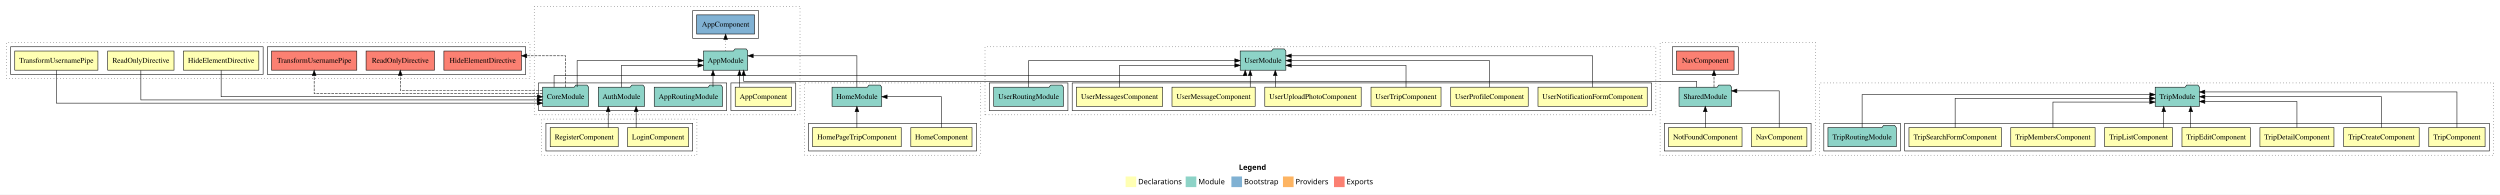
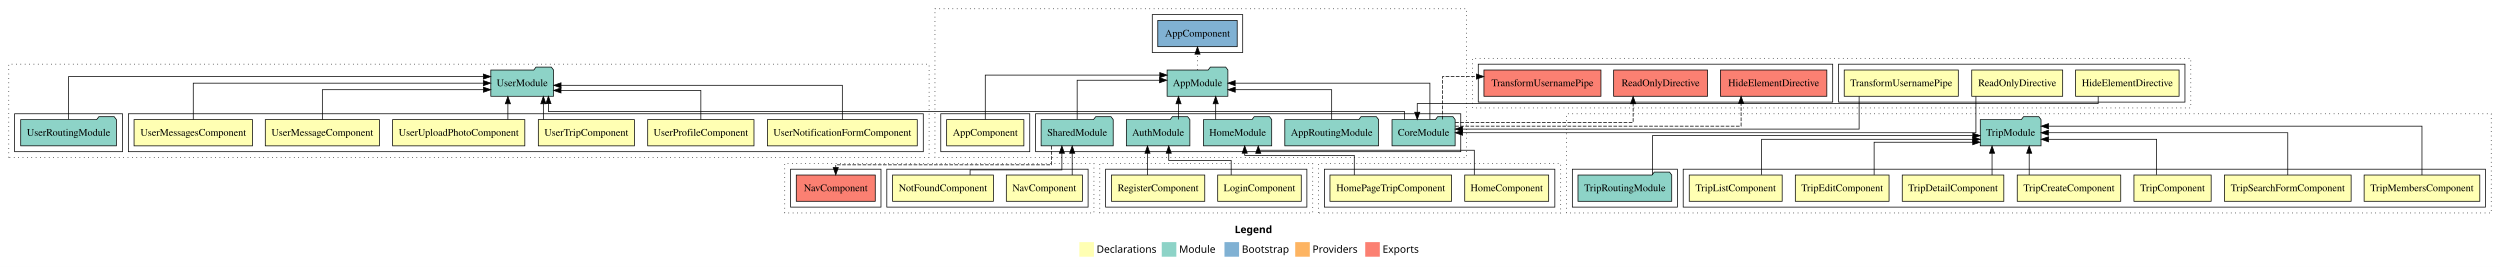
- <svg xmlns="http://www.w3.org/2000/svg" width="4703pt" height="366pt" viewBox="0.00 0.00 4703.00 366.00">
+ <svg xmlns="http://www.w3.org/2000/svg" width="3428pt" height="366pt" viewBox="0.00 0.00 3428.00 366.00">
  <g id="graph0" class="graph" transform="scale(1 1) rotate(0) translate(4 362)">
-     <polygon fill="white" stroke="transparent" points="-4,4 -4,-362 4699,-362 4699,4 -4,4" />
-     <text text-anchor="start" x="2326.51" y="-42.4" font-family="sans-serif" font-weight="bold" font-size="14.00">Legend</text>
-     <polygon fill="#ffffb3" stroke="transparent" points="2113.5,-10 2113.5,-30 2133.5,-30 2133.5,-10 2113.5,-10" />
-     <text text-anchor="start" x="2137.13" y="-15.4" font-family="sans-serif" font-size="14.00">  Declarations</text>
-     <polygon fill="#8dd3c7" stroke="transparent" points="2226.5,-10 2226.5,-30 2246.5,-30 2246.5,-10 2226.5,-10" />
-     <text text-anchor="start" x="2250.23" y="-15.4" font-family="sans-serif" font-size="14.00">  Module</text>
-     <polygon fill="#80b1d3" stroke="transparent" points="2312.5,-10 2312.5,-30 2332.5,-30 2332.5,-10 2312.5,-10" />
-     <text text-anchor="start" x="2336.28" y="-15.4" font-family="sans-serif" font-size="14.00">  Bootstrap</text>
-     <polygon fill="#fdb462" stroke="transparent" points="2409.5,-10 2409.5,-30 2429.5,-30 2429.5,-10 2409.5,-10" />
-     <text text-anchor="start" x="2433.17" y="-15.4" font-family="sans-serif" font-size="14.00">  Providers</text>
-     <polygon fill="#fb8072" stroke="transparent" points="2505.5,-10 2505.5,-30 2525.5,-30 2525.5,-10 2505.5,-10" />
-     <text text-anchor="start" x="2529.23" y="-15.4" font-family="sans-serif" font-size="14.00">  Exports</text>
+     <polygon fill="white" stroke="transparent" points="-4,4 -4,-362 3424,-362 3424,4 -4,4" />
+     <text text-anchor="start" x="1689.01" y="-42.4" font-family="sans-serif" font-weight="bold" font-size="14.00">Legend</text>
+     <polygon fill="#ffffb3" stroke="transparent" points="1476,-10 1476,-30 1496,-30 1496,-10 1476,-10" />
+     <text text-anchor="start" x="1499.63" y="-15.4" font-family="sans-serif" font-size="14.00">  Declarations</text>
+     <polygon fill="#8dd3c7" stroke="transparent" points="1589,-10 1589,-30 1609,-30 1609,-10 1589,-10" />
+     <text text-anchor="start" x="1612.73" y="-15.4" font-family="sans-serif" font-size="14.00">  Module</text>
+     <polygon fill="#80b1d3" stroke="transparent" points="1675,-10 1675,-30 1695,-30 1695,-10 1675,-10" />
+     <text text-anchor="start" x="1698.78" y="-15.4" font-family="sans-serif" font-size="14.00">  Bootstrap</text>
+     <polygon fill="#fdb462" stroke="transparent" points="1772,-10 1772,-30 1792,-30 1792,-10 1772,-10" />
+     <text text-anchor="start" x="1795.67" y="-15.4" font-family="sans-serif" font-size="14.00">  Providers</text>
+     <polygon fill="#fb8072" stroke="transparent" points="1868,-10 1868,-30 1888,-30 1888,-10 1868,-10" />
+     <text text-anchor="start" x="1891.73" y="-15.4" font-family="sans-serif" font-size="14.00">  Exports</text>
+     <g id="clust1" class="cluster">
+       <polygon fill="none" stroke="black" stroke-dasharray="1,5" points="1278,-146 1278,-350 2007,-350 2007,-146 1278,-146" />
+     </g>
+     <g id="clust2" class="cluster">
+       <polygon fill="none" stroke="black" points="1286,-154 1286,-206 1408,-206 1408,-154 1286,-154" />
+     </g>
+     <g id="clust4" class="cluster">
+       <polygon fill="none" stroke="black" points="1416,-154 1416,-206 1999,-206 1999,-154 1416,-154" />
+     </g>
+     <g id="clust6" class="cluster">
+       <polygon fill="none" stroke="black" points="1576,-290 1576,-342 1700,-342 1700,-290 1576,-290" />
+     </g>
+     <g id="clust14" class="cluster">
+       <polygon fill="none" stroke="black" stroke-dasharray="1,5" points="1504,-70 1504,-138 1796,-138 1796,-70 1504,-70" />
+     </g>
+     <g id="clust15" class="cluster">
+       <polygon fill="none" stroke="black" points="1512,-78 1512,-130 1788,-130 1788,-78 1512,-78" />
+     </g>
+     <g id="clust22" class="cluster">
+       <polygon fill="none" stroke="black" stroke-dasharray="1,5" points="2015,-214 2015,-282 3000,-282 3000,-214 2015,-214" />
+     </g>
+     <g id="clust23" class="cluster">
+       <polygon fill="none" stroke="black" points="2517,-222 2517,-274 2992,-274 2992,-222 2517,-222" />
+     </g>
+     <g id="clust28" class="cluster">
+       <polygon fill="none" stroke="black" points="2023,-222 2023,-274 2509,-274 2509,-222 2023,-222" />
+     </g>
+     <g id="clust31" class="cluster">
+       <polygon fill="none" stroke="black" stroke-dasharray="1,5" points="1804,-70 1804,-138 2136,-138 2136,-70 1804,-70" />
+     </g>
+     <g id="clust32" class="cluster">
+       <polygon fill="none" stroke="black" points="1812,-78 1812,-130 2128,-130 2128,-78 1812,-78" />
+     </g>
+     <g id="clust39" class="cluster">
+       <polygon fill="none" stroke="black" stroke-dasharray="1,5" points="1072,-70 1072,-138 1496,-138 1496,-70 1072,-70" />
+     </g>
+     <g id="clust40" class="cluster">
+       <polygon fill="none" stroke="black" points="1212,-78 1212,-130 1488,-130 1488,-78 1212,-78" />
+     </g>
+     <g id="clust44" class="cluster">
+       <polygon fill="none" stroke="black" points="1080,-78 1080,-130 1204,-130 1204,-78 1080,-78" />
+     </g>
    <g id="clust47" class="cluster">
-       <polygon fill="none" stroke="black" stroke-dasharray="1,5" points="3419,-70 3419,-206 4687,-206 4687,-70 3419,-70" />
+       <polygon fill="none" stroke="black" stroke-dasharray="1,5" points="2144,-70 2144,-206 3412,-206 3412,-70 2144,-70" />
    </g>
    <g id="clust48" class="cluster">
-       <polygon fill="none" stroke="black" points="3579,-78 3579,-130 4679,-130 4679,-78 3579,-78" />
+       <polygon fill="none" stroke="black" points="2304,-78 2304,-130 3404,-130 3404,-78 2304,-78" />
    </g>
    <g id="clust56" class="cluster">
-       <polygon fill="none" stroke="black" points="3427,-78 3427,-130 3571,-130 3571,-78 3427,-78" />
-     </g>
-     <g id="clust39" class="cluster">
-       <polygon fill="none" stroke="black" stroke-dasharray="1,5" points="3119,-70 3119,-282 3411,-282 3411,-70 3119,-70" />
-     </g>
-     <g id="clust44" class="cluster">
-       <polygon fill="none" stroke="black" points="3142,-222 3142,-274 3266,-274 3266,-222 3142,-222" />
-     </g>
-     <g id="clust40" class="cluster">
-       <polygon fill="none" stroke="black" points="3127,-78 3127,-130 3403,-130 3403,-78 3127,-78" />
-     </g>
-     <g id="clust31" class="cluster">
-       <polygon fill="none" stroke="black" stroke-dasharray="1,5" points="1509,-70 1509,-206 1841,-206 1841,-70 1509,-70" />
-     </g>
-     <g id="clust32" class="cluster">
-       <polygon fill="none" stroke="black" points="1517,-78 1517,-130 1833,-130 1833,-78 1517,-78" />
-     </g>
-     <g id="clust1" class="cluster">
-       <polygon fill="none" stroke="black" stroke-dasharray="1,5" points="1001,-146 1001,-350 1501,-350 1501,-146 1001,-146" />
-     </g>
-     <g id="clust2" class="cluster">
-       <polygon fill="none" stroke="black" points="1371,-154 1371,-206 1493,-206 1493,-154 1371,-154" />
-     </g>
-     <g id="clust4" class="cluster">
-       <polygon fill="none" stroke="black" points="1009,-154 1009,-206 1363,-206 1363,-154 1009,-154" />
-     </g>
-     <g id="clust6" class="cluster">
-       <polygon fill="none" stroke="black" points="1299,-290 1299,-342 1423,-342 1423,-290 1299,-290" />
+       <polygon fill="none" stroke="black" points="2152,-78 2152,-130 2296,-130 2296,-78 2152,-78" />
    </g>
    <g id="clust66" class="cluster">
-       <polygon fill="none" stroke="black" stroke-dasharray="1,5" points="1849,-146 1849,-274 3111,-274 3111,-146 1849,-146" />
+       <polygon fill="none" stroke="black" stroke-dasharray="1,5" points="8,-146 8,-274 1270,-274 1270,-146 8,-146" />
    </g>
    <g id="clust67" class="cluster">
-       <polygon fill="none" stroke="black" points="2013,-154 2013,-206 3103,-206 3103,-154 2013,-154" />
+       <polygon fill="none" stroke="black" points="172,-154 172,-206 1262,-206 1262,-154 172,-154" />
    </g>
    <g id="clust74" class="cluster">
-       <polygon fill="none" stroke="black" points="1857,-154 1857,-206 2005,-206 2005,-154 1857,-154" />
-     </g>
-     <g id="clust14" class="cluster">
-       <polygon fill="none" stroke="black" stroke-dasharray="1,5" points="1015,-70 1015,-138 1307,-138 1307,-70 1015,-70" />
-     </g>
-     <g id="clust15" class="cluster">
-       <polygon fill="none" stroke="black" points="1023,-78 1023,-130 1299,-130 1299,-78 1023,-78" />
-     </g>
-     <g id="clust22" class="cluster">
-       <polygon fill="none" stroke="black" stroke-dasharray="1,5" points="8,-214 8,-282 993,-282 993,-214 8,-214" />
-     </g>
-     <g id="clust28" class="cluster">
-       <polygon fill="none" stroke="black" points="499,-222 499,-274 985,-274 985,-222 499,-222" />
-     </g>
-     <g id="clust23" class="cluster">
-       <polygon fill="none" stroke="black" points="16,-222 16,-274 491,-274 491,-222 16,-222" />
+       <polygon fill="none" stroke="black" points="16,-154 16,-206 164,-206 164,-154 16,-154" />
    </g>
    <g id="node1" class="node">
-       <polygon fill="#ffffb3" stroke="black" points="1484.94,-198 1379.06,-198 1379.06,-162 1484.94,-162 1484.94,-198" />
-       <text text-anchor="middle" x="1432" y="-175.8" font-family="Times,serif" font-size="14.00">AppComponent</text>
+       <polygon fill="#ffffb3" stroke="black" points="1399.94,-198 1294.06,-198 1294.06,-162 1399.94,-162 1399.94,-198" />
+       <text text-anchor="middle" x="1347" y="-175.8" font-family="Times,serif" font-size="14.00">AppComponent</text>
    </g>
    <g id="node2" class="node">
-       <polygon fill="#8dd3c7" stroke="black" points="1402.66,-266 1399.66,-270 1378.66,-270 1375.66,-266 1319.34,-266 1319.34,-230 1402.66,-230 1402.66,-266" />
-       <text text-anchor="middle" x="1361" y="-243.8" font-family="Times,serif" font-size="14.00">AppModule</text>
+       <polygon fill="#8dd3c7" stroke="black" points="1679.66,-266 1676.66,-270 1655.66,-270 1652.66,-266 1596.34,-266 1596.34,-230 1679.66,-230 1679.66,-266" />
+       <text text-anchor="middle" x="1638" y="-243.8" font-family="Times,serif" font-size="14.00">AppModule</text>
    </g>
    <g id="edge1" class="edge">
-       <path fill="none" stroke="black" d="M1387.13,-198.22C1387.13,-198.22 1387.13,-219.73 1387.13,-219.73" />
-       <polygon fill="black" stroke="black" points="1383.63,-219.73 1387.13,-229.73 1390.63,-219.73 1383.63,-219.73" />
+       <path fill="none" stroke="black" d="M1347,-198.32C1347,-221.66 1347,-259 1347,-259 1347,-259 1586.31,-259 1586.31,-259" />
+       <polygon fill="black" stroke="black" points="1586.31,-262.5 1596.31,-259 1586.31,-255.5 1586.31,-262.5" />
    </g>
    <g id="node8" class="node">
-       <polygon fill="#80b1d3" stroke="black" points="1415.44,-334 1306.56,-334 1306.56,-298 1415.44,-298 1415.44,-334" />
-       <text text-anchor="middle" x="1361" y="-311.8" font-family="Times,serif" font-size="14.00">AppComponent </text>
+       <polygon fill="#80b1d3" stroke="black" points="1692.44,-334 1583.56,-334 1583.56,-298 1692.44,-298 1692.44,-334" />
+       <text text-anchor="middle" x="1638" y="-311.8" font-family="Times,serif" font-size="14.00">AppComponent </text>
    </g>
    <g id="edge7" class="edge">
-       <path fill="none" stroke="black" stroke-dasharray="1,5" d="M1361,-266.22C1361,-266.22 1361,-287.73 1361,-287.73" />
-       <polygon fill="black" stroke="black" points="1357.5,-287.73 1361,-297.73 1364.5,-287.73 1357.5,-287.73" />
+       <path fill="none" stroke="black" stroke-dasharray="1,5" d="M1638,-266.22C1638,-266.22 1638,-287.73 1638,-287.73" />
+       <polygon fill="black" stroke="black" points="1634.5,-287.73 1638,-297.73 1641.5,-287.73 1634.5,-287.73" />
    </g>
    <g id="node3" class="node">
-       <polygon fill="#8dd3c7" stroke="black" points="1355.27,-198 1352.27,-202 1331.27,-202 1328.27,-198 1226.73,-198 1226.73,-162 1355.27,-162 1355.27,-198" />
-       <text text-anchor="middle" x="1291" y="-175.8" font-family="Times,serif" font-size="14.00">AppRoutingModule</text>
+       <polygon fill="#8dd3c7" stroke="black" points="1886.27,-198 1883.27,-202 1862.27,-202 1859.27,-198 1757.73,-198 1757.73,-162 1886.27,-162 1886.27,-198" />
+       <text text-anchor="middle" x="1822" y="-175.8" font-family="Times,serif" font-size="14.00">AppRoutingModule</text>
    </g>
    <g id="edge2" class="edge">
-       <path fill="none" stroke="black" d="M1337.28,-198.22C1337.28,-198.22 1337.28,-219.73 1337.28,-219.73" />
-       <polygon fill="black" stroke="black" points="1333.78,-219.73 1337.28,-229.73 1340.78,-219.73 1333.78,-219.73" />
+       <path fill="none" stroke="black" d="M1822,-198.02C1822,-215.37 1822,-239 1822,-239 1822,-239 1689.75,-239 1689.75,-239" />
+       <polygon fill="black" stroke="black" points="1689.75,-235.5 1679.75,-239 1689.75,-242.5 1689.75,-235.5" />
    </g>
    <g id="node4" class="node">
-       <polygon fill="#8dd3c7" stroke="black" points="1208.55,-198 1205.55,-202 1184.55,-202 1181.55,-198 1121.45,-198 1121.45,-162 1208.55,-162 1208.55,-198" />
-       <text text-anchor="middle" x="1165" y="-175.8" font-family="Times,serif" font-size="14.00">AuthModule</text>
+       <polygon fill="#8dd3c7" stroke="black" points="1627.55,-198 1624.55,-202 1603.55,-202 1600.55,-198 1540.45,-198 1540.45,-162 1627.55,-162 1627.55,-198" />
+       <text text-anchor="middle" x="1584" y="-175.8" font-family="Times,serif" font-size="14.00">AuthModule</text>
    </g>
    <g id="edge3" class="edge">
-       <path fill="none" stroke="black" d="M1165,-198.02C1165,-215.37 1165,-239 1165,-239 1165,-239 1308.95,-239 1308.95,-239" />
-       <polygon fill="black" stroke="black" points="1308.95,-242.5 1318.95,-239 1308.95,-235.5 1308.95,-242.5" />
+       <path fill="none" stroke="black" d="M1611.97,-198.22C1611.97,-198.22 1611.97,-219.73 1611.97,-219.73" />
+       <polygon fill="black" stroke="black" points="1608.47,-219.73 1611.97,-229.73 1615.47,-219.73 1608.47,-219.73" />
    </g>
    <g id="node5" class="node">
-       <polygon fill="#8dd3c7" stroke="black" points="1103.26,-198 1100.26,-202 1079.26,-202 1076.26,-198 1016.74,-198 1016.74,-162 1103.26,-162 1103.26,-198" />
-       <text text-anchor="middle" x="1060" y="-175.8" font-family="Times,serif" font-size="14.00">CoreModule</text>
+       <polygon fill="#8dd3c7" stroke="black" points="1991.26,-198 1988.26,-202 1967.26,-202 1964.26,-198 1904.74,-198 1904.74,-162 1991.26,-162 1991.26,-198" />
+       <text text-anchor="middle" x="1948" y="-175.8" font-family="Times,serif" font-size="14.00">CoreModule</text>
    </g>
    <g id="edge4" class="edge">
-       <path fill="none" stroke="black" d="M1081.69,-198.22C1081.69,-218.37 1081.69,-248 1081.69,-248 1081.69,-248 1309.18,-248 1309.18,-248" />
-       <polygon fill="black" stroke="black" points="1309.18,-251.5 1319.18,-248 1309.18,-244.5 1309.18,-251.5" />
+       <path fill="none" stroke="black" d="M1956.68,-198.22C1956.68,-218.37 1956.68,-248 1956.68,-248 1956.68,-248 1689.66,-248 1689.66,-248" />
+       <polygon fill="black" stroke="black" points="1689.66,-244.5 1679.66,-248 1689.66,-251.5 1689.66,-244.5" />
    </g>
    <g id="node14" class="node">
-       <polygon fill="#fb8072" stroke="black" points="976.95,-266 831.05,-266 831.05,-230 976.95,-230 976.95,-266" />
-       <text text-anchor="middle" x="904" y="-243.8" font-family="Times,serif" font-size="14.00">HideElementDirective </text>
+       <polygon fill="#fb8072" stroke="black" points="2500.95,-266 2355.05,-266 2355.05,-230 2500.95,-230 2500.95,-266" />
+       <text text-anchor="middle" x="2428" y="-243.8" font-family="Times,serif" font-size="14.00">HideElementDirective </text>
    </g>
    <g id="edge13" class="edge">
-       <path fill="none" stroke="black" stroke-dasharray="5,2" d="M1060,-198.25C1060,-221.02 1060,-257 1060,-257 1060,-257 986.98,-257 986.98,-257" />
-       <polygon fill="black" stroke="black" points="986.98,-253.5 976.98,-257 986.98,-260.5 986.98,-253.5" />
+       <path fill="none" stroke="black" stroke-dasharray="5,2" d="M1991.34,-189C2101.46,-189 2383.39,-189 2383.39,-189 2383.39,-189 2383.39,-219.98 2383.39,-219.98" />
+       <polygon fill="black" stroke="black" points="2379.89,-219.98 2383.39,-229.98 2386.89,-219.98 2379.89,-219.98" />
    </g>
    <g id="node15" class="node">
-       <polygon fill="#fb8072" stroke="black" points="813.35,-266 684.65,-266 684.65,-230 813.35,-230 813.35,-266" />
-       <text text-anchor="middle" x="749" y="-243.8" font-family="Times,serif" font-size="14.00">ReadOnlyDirective </text>
+       <polygon fill="#fb8072" stroke="black" points="2337.35,-266 2208.65,-266 2208.65,-230 2337.35,-230 2337.35,-266" />
+       <text text-anchor="middle" x="2273" y="-243.8" font-family="Times,serif" font-size="14.00">ReadOnlyDirective </text>
    </g>
    <g id="edge14" class="edge">
-       <path fill="none" stroke="black" stroke-dasharray="5,2" d="M1016.43,-192C930.84,-192 749,-192 749,-192 749,-192 749,-219.97 749,-219.97" />
-       <polygon fill="black" stroke="black" points="745.5,-219.97 749,-229.97 752.5,-219.97 745.5,-219.97" />
+       <path fill="none" stroke="black" stroke-dasharray="5,2" d="M1991.33,-194C2071.6,-194 2235.35,-194 2235.35,-194 2235.35,-194 2235.35,-219.72 2235.35,-219.72" />
+       <polygon fill="black" stroke="black" points="2231.85,-219.72 2235.35,-229.72 2238.85,-219.72 2231.85,-219.72" />
    </g>
    <g id="node16" class="node">
-       <polygon fill="#fb8072" stroke="black" points="667.22,-266 506.78,-266 506.78,-230 667.22,-230 667.22,-266" />
-       <text text-anchor="middle" x="587" y="-243.8" font-family="Times,serif" font-size="14.00">TransformUsernamePipe </text>
+       <polygon fill="#fb8072" stroke="black" points="2191.22,-266 2030.78,-266 2030.78,-230 2191.22,-230 2191.22,-266" />
+       <text text-anchor="middle" x="2111" y="-243.8" font-family="Times,serif" font-size="14.00">TransformUsernamePipe </text>
    </g>
    <g id="edge15" class="edge">
-       <path fill="none" stroke="black" stroke-dasharray="5,2" d="M1016.35,-186C899.25,-186 587,-186 587,-186 587,-186 587,-219.73 587,-219.73" />
-       <polygon fill="black" stroke="black" points="583.5,-219.73 587,-229.73 590.5,-219.73 583.5,-219.73" />
+       <path fill="none" stroke="black" stroke-dasharray="5,2" d="M1974.03,-198.25C1974.03,-221.02 1974.03,-257 1974.03,-257 1974.03,-257 2020.53,-257 2020.53,-257" />
+       <polygon fill="black" stroke="black" points="2020.53,-260.5 2030.53,-257 2020.53,-253.5 2020.53,-260.5" />
    </g>
    <g id="node37" class="node">
-       <polygon fill="#8dd3c7" stroke="black" points="2414.98,-266 2411.98,-270 2390.98,-270 2387.98,-266 2329.02,-266 2329.02,-230 2414.98,-230 2414.98,-266" />
-       <text text-anchor="middle" x="2372" y="-243.8" font-family="Times,serif" font-size="14.00">UserModule</text>
+       <polygon fill="#8dd3c7" stroke="black" points="754.98,-266 751.98,-270 730.98,-270 727.98,-266 669.02,-266 669.02,-230 754.98,-230 754.98,-266" />
+       <text text-anchor="middle" x="712" y="-243.8" font-family="Times,serif" font-size="14.00">UserModule</text>
    </g>
    <g id="edge35" class="edge">
-       <path fill="none" stroke="black" d="M1038.31,-198.13C1038.31,-208.71 1038.31,-220 1038.31,-220 1038.31,-220 2338.46,-220 2338.46,-220 2338.46,-220 2338.46,-220.98 2338.46,-220.98" />
-       <polygon fill="black" stroke="black" points="2334.96,-219.79 2338.46,-229.79 2341.96,-219.79 2334.96,-219.79" />
+       <path fill="none" stroke="black" d="M1921.97,-198.2C1921.97,-204.03 1921.97,-209 1921.97,-209 1921.97,-209 748.01,-209 748.01,-209 748.01,-209 748.01,-219.87 748.01,-219.87" />
+       <polygon fill="black" stroke="black" points="744.52,-219.87 748.01,-229.87 751.52,-219.87 744.52,-219.87" />
    </g>
    <g id="node6" class="node">
-       <polygon fill="#8dd3c7" stroke="black" points="1654.76,-198 1651.76,-202 1630.76,-202 1627.76,-198 1561.24,-198 1561.24,-162 1654.76,-162 1654.76,-198" />
-       <text text-anchor="middle" x="1608" y="-175.8" font-family="Times,serif" font-size="14.00">HomeModule</text>
+       <polygon fill="#8dd3c7" stroke="black" points="1739.76,-198 1736.76,-202 1715.76,-202 1712.76,-198 1646.24,-198 1646.24,-162 1739.76,-162 1739.76,-198" />
+       <text text-anchor="middle" x="1693" y="-175.8" font-family="Times,serif" font-size="14.00">HomeModule</text>
    </g>
    <g id="edge5" class="edge">
-       <path fill="none" stroke="black" d="M1608,-198.25C1608,-221.02 1608,-257 1608,-257 1608,-257 1412.9,-257 1412.9,-257" />
-       <polygon fill="black" stroke="black" points="1412.9,-253.5 1402.9,-257 1412.9,-260.5 1412.9,-253.5" />
+       <path fill="none" stroke="black" d="M1662.97,-198.22C1662.97,-198.22 1662.97,-219.73 1662.97,-219.73" />
+       <polygon fill="black" stroke="black" points="1659.47,-219.73 1662.97,-229.73 1666.47,-219.73 1659.47,-219.73" />
    </g>
    <g id="node7" class="node">
-       <polygon fill="#8dd3c7" stroke="black" points="3253.42,-198 3250.42,-202 3229.42,-202 3226.42,-198 3154.58,-198 3154.58,-162 3253.42,-162 3253.42,-198" />
-       <text text-anchor="middle" x="3204" y="-175.8" font-family="Times,serif" font-size="14.00">SharedModule</text>
+       <polygon fill="#8dd3c7" stroke="black" points="1522.42,-198 1519.42,-202 1498.42,-202 1495.42,-198 1423.58,-198 1423.58,-162 1522.42,-162 1522.42,-198" />
+       <text text-anchor="middle" x="1473" y="-175.8" font-family="Times,serif" font-size="14.00">SharedModule</text>
    </g>
    <g id="edge6" class="edge">
-       <path fill="none" stroke="black" d="M3187.6,-198.2C3187.6,-204.03 3187.6,-209 3187.6,-209 3187.6,-209 1394.98,-209 1394.98,-209 1394.98,-209 1394.98,-219.87 1394.98,-219.87" />
-       <polygon fill="black" stroke="black" points="1391.48,-219.87 1394.98,-229.87 1398.48,-219.87 1391.48,-219.87" />
+       <path fill="none" stroke="black" d="M1473,-198.17C1473,-219.5 1473,-252 1473,-252 1473,-252 1585.94,-252 1585.94,-252" />
+       <polygon fill="black" stroke="black" points="1585.94,-255.5 1595.94,-252 1585.94,-248.5 1585.94,-255.5" />
    </g>
    <g id="node21" class="node">
-       <polygon fill="#fb8072" stroke="black" points="3258.15,-266 3149.85,-266 3149.85,-230 3258.15,-230 3258.15,-266" />
-       <text text-anchor="middle" x="3204" y="-243.8" font-family="Times,serif" font-size="14.00">NavComponent </text>
+       <polygon fill="#fb8072" stroke="black" points="1196.15,-122 1087.85,-122 1087.85,-86 1196.15,-86 1196.15,-122" />
+       <text text-anchor="middle" x="1142" y="-99.8" font-family="Times,serif" font-size="14.00">NavComponent </text>
    </g>
    <g id="edge20" class="edge">
-       <path fill="none" stroke="black" stroke-dasharray="5,2" d="M3220.4,-198.22C3220.4,-198.22 3220.4,-219.73 3220.4,-219.73" />
-       <polygon fill="black" stroke="black" points="3216.9,-219.73 3220.4,-229.73 3223.9,-219.73 3216.9,-219.73" />
+       <path fill="none" stroke="black" stroke-dasharray="5,2" d="M1437.92,-161.85C1437.92,-149.73 1437.92,-136 1437.92,-136 1437.92,-136 1142,-136 1142,-136 1142,-136 1142,-132.24 1142,-132.24" />
+       <polygon fill="black" stroke="black" points="1145.5,-132.24 1142,-122.24 1138.5,-132.24 1145.5,-132.24" />
    </g>
    <g id="node9" class="node">
-       <polygon fill="#ffffb3" stroke="black" points="1291.28,-122 1176.72,-122 1176.72,-86 1291.28,-86 1291.28,-122" />
-       <text text-anchor="middle" x="1234" y="-99.8" font-family="Times,serif" font-size="14.00">LoginComponent</text>
+       <polygon fill="#ffffb3" stroke="black" points="1780.28,-122 1665.72,-122 1665.72,-86 1780.28,-86 1780.28,-122" />
+       <text text-anchor="middle" x="1723" y="-99.8" font-family="Times,serif" font-size="14.00">LoginComponent</text>
    </g>
    <g id="edge8" class="edge">
-       <path fill="none" stroke="black" d="M1192.69,-122.01C1192.69,-122.01 1192.69,-151.85 1192.69,-151.85" />
-       <polygon fill="black" stroke="black" points="1189.19,-151.85 1192.69,-161.85 1196.19,-151.85 1189.19,-151.85" />
+       <path fill="none" stroke="black" d="M1684.18,-122.11C1684.18,-131.9 1684.18,-142 1684.18,-142 1684.18,-142 1598.59,-142 1598.59,-142 1598.59,-142 1598.59,-151.89 1598.59,-151.89" />
+       <polygon fill="black" stroke="black" points="1595.09,-151.89 1598.59,-161.89 1602.09,-151.89 1595.09,-151.89" />
    </g>
    <g id="node10" class="node">
-       <polygon fill="#ffffb3" stroke="black" points="1158.98,-122 1031.02,-122 1031.02,-86 1158.98,-86 1158.98,-122" />
-       <text text-anchor="middle" x="1095" y="-99.8" font-family="Times,serif" font-size="14.00">RegisterComponent</text>
+       <polygon fill="#ffffb3" stroke="black" points="1647.98,-122 1520.02,-122 1520.02,-86 1647.98,-86 1647.98,-122" />
+       <text text-anchor="middle" x="1584" y="-99.8" font-family="Times,serif" font-size="14.00">RegisterComponent</text>
    </g>
    <g id="edge9" class="edge">
-       <path fill="none" stroke="black" d="M1140.11,-122.01C1140.11,-122.01 1140.11,-151.85 1140.11,-151.85" />
-       <polygon fill="black" stroke="black" points="1136.61,-151.85 1140.11,-161.85 1143.61,-151.85 1136.61,-151.85" />
+       <path fill="none" stroke="black" d="M1569.41,-122.01C1569.41,-122.01 1569.41,-151.85 1569.41,-151.85" />
+       <polygon fill="black" stroke="black" points="1565.91,-151.85 1569.41,-161.85 1572.91,-151.85 1565.91,-151.85" />
    </g>
    <g id="node11" class="node">
-       <polygon fill="#ffffb3" stroke="black" points="482.95,-266 341.05,-266 341.05,-230 482.95,-230 482.95,-266" />
-       <text text-anchor="middle" x="412" y="-243.8" font-family="Times,serif" font-size="14.00">HideElementDirective</text>
+       <polygon fill="#ffffb3" stroke="black" points="2983.95,-266 2842.05,-266 2842.05,-230 2983.95,-230 2983.95,-266" />
+       <text text-anchor="middle" x="2913" y="-243.8" font-family="Times,serif" font-size="14.00">HideElementDirective</text>
    </g>
    <g id="edge10" class="edge">
-       <path fill="none" stroke="black" d="M412,-229.78C412,-209.63 412,-180 412,-180 412,-180 1006.73,-180 1006.73,-180" />
-       <polygon fill="black" stroke="black" points="1006.73,-183.5 1016.73,-180 1006.73,-176.5 1006.73,-183.5" />
+       <path fill="none" stroke="black" d="M2873,-229.79C2873,-224.45 2873,-220 2873,-220 2873,-220 1939.32,-220 1939.32,-220 1939.32,-220 1939.32,-208.13 1939.32,-208.13" />
+       <polygon fill="black" stroke="black" points="1942.82,-208.13 1939.32,-198.13 1935.82,-208.13 1942.82,-208.13" />
    </g>
    <g id="node12" class="node">
-       <polygon fill="#ffffb3" stroke="black" points="323.35,-266 198.65,-266 198.65,-230 323.35,-230 323.35,-266" />
-       <text text-anchor="middle" x="261" y="-243.8" font-family="Times,serif" font-size="14.00">ReadOnlyDirective</text>
+       <polygon fill="#ffffb3" stroke="black" points="2824.35,-266 2699.65,-266 2699.65,-230 2824.35,-230 2824.35,-266" />
+       <text text-anchor="middle" x="2762" y="-243.8" font-family="Times,serif" font-size="14.00">ReadOnlyDirective</text>
    </g>
    <g id="edge11" class="edge">
-       <path fill="none" stroke="black" d="M261,-229.71C261,-207.79 261,-174 261,-174 261,-174 1006.47,-174 1006.47,-174" />
-       <polygon fill="black" stroke="black" points="1006.47,-177.5 1016.47,-174 1006.47,-170.5 1006.47,-177.5" />
+       <path fill="none" stroke="black" d="M2705.38,-229.78C2705.38,-209.63 2705.38,-180 2705.38,-180 2705.38,-180 2001.44,-180 2001.44,-180" />
+       <polygon fill="black" stroke="black" points="2001.44,-176.5 1991.44,-180 2001.44,-183.5 2001.44,-176.5" />
    </g>
    <g id="node13" class="node">
-       <polygon fill="#ffffb3" stroke="black" points="180.22,-266 23.78,-266 23.78,-230 180.22,-230 180.22,-266" />
-       <text text-anchor="middle" x="102" y="-243.8" font-family="Times,serif" font-size="14.00">TransformUsernamePipe</text>
+       <polygon fill="#ffffb3" stroke="black" points="2681.22,-266 2524.78,-266 2524.78,-230 2681.22,-230 2681.22,-266" />
+       <text text-anchor="middle" x="2603" y="-243.8" font-family="Times,serif" font-size="14.00">TransformUsernamePipe</text>
    </g>
    <g id="edge12" class="edge">
-       <path fill="none" stroke="black" d="M102,-229.85C102,-206.24 102,-168 102,-168 102,-168 1006.66,-168 1006.66,-168" />
-       <polygon fill="black" stroke="black" points="1006.66,-171.5 1016.66,-168 1006.66,-164.5 1006.66,-171.5" />
+       <path fill="none" stroke="black" d="M2545.22,-229.78C2545.22,-211.17 2545.22,-185 2545.22,-185 2545.22,-185 2001.43,-185 2001.43,-185" />
+       <polygon fill="black" stroke="black" points="2001.43,-181.5 1991.43,-185 2001.43,-188.5 2001.43,-181.5" />
    </g>
    <g id="node17" class="node">
-       <polygon fill="#ffffb3" stroke="black" points="1824.55,-122 1709.45,-122 1709.45,-86 1824.55,-86 1824.55,-122" />
-       <text text-anchor="middle" x="1767" y="-99.8" font-family="Times,serif" font-size="14.00">HomeComponent</text>
+       <polygon fill="#ffffb3" stroke="black" points="2119.55,-122 2004.45,-122 2004.45,-86 2119.55,-86 2119.55,-122" />
+       <text text-anchor="middle" x="2062" y="-99.8" font-family="Times,serif" font-size="14.00">HomeComponent</text>
    </g>
    <g id="edge16" class="edge">
-       <path fill="none" stroke="black" d="M1767,-122.01C1767,-144.49 1767,-180 1767,-180 1767,-180 1664.85,-180 1664.85,-180" />
-       <polygon fill="black" stroke="black" points="1664.85,-176.5 1654.85,-180 1664.85,-183.5 1664.85,-176.5" />
+       <path fill="none" stroke="black" d="M2017.56,-122.19C2017.56,-137.18 2017.56,-156 2017.56,-156 2017.56,-156 1721.31,-156 1721.31,-156 1721.31,-156 1721.31,-156.58 1721.31,-156.58" />
+       <polygon fill="black" stroke="black" points="1717.81,-151.81 1721.31,-161.81 1724.81,-151.81 1717.81,-151.81" />
    </g>
    <g id="node18" class="node">
-       <polygon fill="#ffffb3" stroke="black" points="1691.36,-122 1524.64,-122 1524.64,-86 1691.36,-86 1691.36,-122" />
-       <text text-anchor="middle" x="1608" y="-99.8" font-family="Times,serif" font-size="14.00">HomePageTripComponent</text>
+       <polygon fill="#ffffb3" stroke="black" points="1986.36,-122 1819.64,-122 1819.64,-86 1986.36,-86 1986.36,-122" />
+       <text text-anchor="middle" x="1903" y="-99.8" font-family="Times,serif" font-size="14.00">HomePageTripComponent</text>
    </g>
    <g id="edge17" class="edge">
-       <path fill="none" stroke="black" d="M1608,-122.01C1608,-122.01 1608,-151.85 1608,-151.85" />
-       <polygon fill="black" stroke="black" points="1604.5,-151.85 1608,-161.85 1611.5,-151.85 1604.5,-151.85" />
+       <path fill="none" stroke="black" d="M1852.98,-122.04C1852.98,-134.56 1852.98,-149 1852.98,-149 1852.98,-149 1702.75,-149 1702.75,-149 1702.75,-149 1702.75,-151.97 1702.75,-151.97" />
+       <polygon fill="black" stroke="black" points="1699.25,-151.97 1702.75,-161.97 1706.25,-151.97 1699.25,-151.97" />
    </g>
    <g id="node19" class="node">
-       <polygon fill="#ffffb3" stroke="black" points="3395.15,-122 3290.85,-122 3290.85,-86 3395.15,-86 3395.15,-122" />
-       <text text-anchor="middle" x="3343" y="-99.8" font-family="Times,serif" font-size="14.00">NavComponent</text>
+       <polygon fill="#ffffb3" stroke="black" points="1480.15,-122 1375.85,-122 1375.85,-86 1480.15,-86 1480.15,-122" />
+       <text text-anchor="middle" x="1428" y="-99.8" font-family="Times,serif" font-size="14.00">NavComponent</text>
    </g>
    <g id="edge18" class="edge">
-       <path fill="none" stroke="black" d="M3343,-122.03C3343,-147.51 3343,-191 3343,-191 3343,-191 3263.4,-191 3263.4,-191" />
-       <polygon fill="black" stroke="black" points="3263.4,-187.5 3253.4,-191 3263.4,-194.5 3263.4,-187.5" />
+       <path fill="none" stroke="black" d="M1466.19,-122.01C1466.19,-122.01 1466.19,-151.85 1466.19,-151.85" />
+       <polygon fill="black" stroke="black" points="1462.69,-151.85 1466.19,-161.85 1469.69,-151.85 1462.69,-151.85" />
    </g>
    <g id="node20" class="node">
-       <polygon fill="#ffffb3" stroke="black" points="3273.11,-122 3134.89,-122 3134.89,-86 3273.11,-86 3273.11,-122" />
-       <text text-anchor="middle" x="3204" y="-99.8" font-family="Times,serif" font-size="14.00">NotFoundComponent</text>
+       <polygon fill="#ffffb3" stroke="black" points="1358.11,-122 1219.89,-122 1219.89,-86 1358.11,-86 1358.11,-122" />
+       <text text-anchor="middle" x="1289" y="-99.8" font-family="Times,serif" font-size="14.00">NotFoundComponent</text>
    </g>
    <g id="edge19" class="edge">
-       <path fill="none" stroke="black" d="M3204,-122.01C3204,-122.01 3204,-151.85 3204,-151.85" />
-       <polygon fill="black" stroke="black" points="3200.5,-151.85 3204,-161.85 3207.5,-151.85 3200.5,-151.85" />
+       <path fill="none" stroke="black" d="M1326.17,-122.17C1326.17,-126.05 1326.17,-129 1326.17,-129 1326.17,-129 1452.06,-129 1452.06,-129 1452.06,-129 1452.06,-151.88 1452.06,-151.88" />
+       <polygon fill="black" stroke="black" points="1448.56,-151.88 1452.06,-161.88 1455.56,-151.88 1448.56,-151.88" />
    </g>
    <g id="node22" class="node">
-       <polygon fill="#ffffb3" stroke="black" points="4670.94,-122 4565.06,-122 4565.06,-86 4670.94,-86 4670.94,-122" />
-       <text text-anchor="middle" x="4618" y="-99.8" font-family="Times,serif" font-size="14.00">TripComponent</text>
+       <polygon fill="#ffffb3" stroke="black" points="3027.94,-122 2922.06,-122 2922.06,-86 3027.94,-86 3027.94,-122" />
+       <text text-anchor="middle" x="2975" y="-99.8" font-family="Times,serif" font-size="14.00">TripComponent</text>
    </g>
    <g id="node29" class="node">
-       <polygon fill="#8dd3c7" stroke="black" points="4133.65,-198 4130.65,-202 4109.65,-202 4106.65,-198 4050.35,-198 4050.35,-162 4133.65,-162 4133.65,-198" />
-       <text text-anchor="middle" x="4092" y="-175.8" font-family="Times,serif" font-size="14.00">TripModule</text>
+       <polygon fill="#8dd3c7" stroke="black" points="2794.65,-198 2791.65,-202 2770.65,-202 2767.65,-198 2711.35,-198 2711.35,-162 2794.65,-162 2794.65,-198" />
+       <text text-anchor="middle" x="2753" y="-175.8" font-family="Times,serif" font-size="14.00">TripModule</text>
    </g>
    <g id="edge21" class="edge">
-       <path fill="none" stroke="black" d="M4618,-122.03C4618,-146.98 4618,-189 4618,-189 4618,-189 4143.71,-189 4143.71,-189" />
-       <polygon fill="black" stroke="black" points="4143.71,-185.5 4133.71,-189 4143.71,-192.5 4143.71,-185.5" />
+       <path fill="none" stroke="black" d="M2953.13,-122.31C2953.13,-142.15 2953.13,-171 2953.13,-171 2953.13,-171 2804.95,-171 2804.95,-171" />
+       <polygon fill="black" stroke="black" points="2804.95,-167.5 2794.95,-171 2804.95,-174.5 2804.95,-167.5" />
    </g>
    <g id="node23" class="node">
-       <polygon fill="#ffffb3" stroke="black" points="4546.97,-122 4405.03,-122 4405.03,-86 4546.97,-86 4546.97,-122" />
-       <text text-anchor="middle" x="4476" y="-99.8" font-family="Times,serif" font-size="14.00">TripCreateComponent</text>
+       <polygon fill="#ffffb3" stroke="black" points="2903.97,-122 2762.03,-122 2762.03,-86 2903.97,-86 2903.97,-122" />
+       <text text-anchor="middle" x="2833" y="-99.8" font-family="Times,serif" font-size="14.00">TripCreateComponent</text>
    </g>
    <g id="edge22" class="edge">
-       <path fill="none" stroke="black" d="M4476,-122.01C4476,-144.49 4476,-180 4476,-180 4476,-180 4143.83,-180 4143.83,-180" />
-       <polygon fill="black" stroke="black" points="4143.83,-176.5 4133.83,-180 4143.83,-183.5 4143.83,-176.5" />
+       <path fill="none" stroke="black" d="M2778.42,-122.01C2778.42,-122.01 2778.42,-151.85 2778.42,-151.85" />
+       <polygon fill="black" stroke="black" points="2774.92,-151.85 2778.42,-161.85 2781.92,-151.85 2774.92,-151.85" />
    </g>
    <g id="node24" class="node">
-       <polygon fill="#ffffb3" stroke="black" points="4386.64,-122 4247.36,-122 4247.36,-86 4386.64,-86 4386.64,-122" />
-       <text text-anchor="middle" x="4317" y="-99.8" font-family="Times,serif" font-size="14.00">TripDetailComponent</text>
+       <polygon fill="#ffffb3" stroke="black" points="2743.64,-122 2604.36,-122 2604.36,-86 2743.64,-86 2743.64,-122" />
+       <text text-anchor="middle" x="2674" y="-99.8" font-family="Times,serif" font-size="14.00">TripDetailComponent</text>
    </g>
    <g id="edge23" class="edge">
-       <path fill="none" stroke="black" d="M4317,-122.31C4317,-142.15 4317,-171 4317,-171 4317,-171 4143.79,-171 4143.79,-171" />
-       <polygon fill="black" stroke="black" points="4143.79,-167.5 4133.79,-171 4143.79,-174.5 4143.79,-167.5" />
+       <path fill="none" stroke="black" d="M2727.5,-122.01C2727.5,-122.01 2727.5,-151.85 2727.5,-151.85" />
+       <polygon fill="black" stroke="black" points="2724,-151.85 2727.5,-161.85 2731,-151.85 2724,-151.85" />
    </g>
    <g id="node25" class="node">
-       <polygon fill="#ffffb3" stroke="black" points="4229.27,-122 4100.73,-122 4100.73,-86 4229.27,-86 4229.27,-122" />
-       <text text-anchor="middle" x="4165" y="-99.8" font-family="Times,serif" font-size="14.00">TripEditComponent</text>
+       <polygon fill="#ffffb3" stroke="black" points="2586.27,-122 2457.73,-122 2457.73,-86 2586.27,-86 2586.27,-122" />
+       <text text-anchor="middle" x="2522" y="-99.8" font-family="Times,serif" font-size="14.00">TripEditComponent</text>
    </g>
    <g id="edge24" class="edge">
-       <path fill="none" stroke="black" d="M4117.22,-122.01C4117.22,-122.01 4117.22,-151.85 4117.22,-151.85" />
-       <polygon fill="black" stroke="black" points="4113.72,-151.85 4117.22,-161.85 4120.72,-151.85 4113.72,-151.85" />
+       <path fill="none" stroke="black" d="M2565.8,-122.22C2565.8,-140.83 2565.8,-167 2565.8,-167 2565.8,-167 2700.99,-167 2700.99,-167" />
+       <polygon fill="black" stroke="black" points="2700.99,-170.5 2710.99,-167 2700.99,-163.5 2700.99,-170.5" />
    </g>
    <g id="node26" class="node">
-       <polygon fill="#ffffb3" stroke="black" points="4082.71,-122 3955.29,-122 3955.29,-86 4082.71,-86 4082.71,-122" />
-       <text text-anchor="middle" x="4019" y="-99.8" font-family="Times,serif" font-size="14.00">TripListComponent</text>
+       <polygon fill="#ffffb3" stroke="black" points="2439.71,-122 2312.29,-122 2312.29,-86 2439.71,-86 2439.71,-122" />
+       <text text-anchor="middle" x="2376" y="-99.8" font-family="Times,serif" font-size="14.00">TripListComponent</text>
    </g>
    <g id="edge25" class="edge">
-       <path fill="none" stroke="black" d="M4066.39,-122.01C4066.39,-122.01 4066.39,-151.85 4066.39,-151.85" />
-       <polygon fill="black" stroke="black" points="4062.89,-151.85 4066.39,-161.85 4069.89,-151.85 4062.89,-151.85" />
+       <path fill="none" stroke="black" d="M2411.5,-122.31C2411.5,-142.15 2411.5,-171 2411.5,-171 2411.5,-171 2701.13,-171 2701.13,-171" />
+       <polygon fill="black" stroke="black" points="2701.13,-174.5 2711.13,-171 2701.12,-167.5 2701.13,-174.5" />
    </g>
    <g id="node27" class="node">
-       <polygon fill="#ffffb3" stroke="black" points="3937.31,-122 3778.69,-122 3778.69,-86 3937.31,-86 3937.31,-122" />
-       <text text-anchor="middle" x="3858" y="-99.8" font-family="Times,serif" font-size="14.00">TripMembersComponent</text>
+       <polygon fill="#ffffb3" stroke="black" points="3396.31,-122 3237.69,-122 3237.69,-86 3396.31,-86 3396.31,-122" />
+       <text text-anchor="middle" x="3317" y="-99.8" font-family="Times,serif" font-size="14.00">TripMembersComponent</text>
    </g>
    <g id="edge26" class="edge">
-       <path fill="none" stroke="black" d="M3858,-122.03C3858,-141.58 3858,-170 3858,-170 3858,-170 4040.17,-170 4040.17,-170" />
-       <polygon fill="black" stroke="black" points="4040.17,-173.5 4050.17,-170 4040.17,-166.5 4040.17,-173.5" />
+       <path fill="none" stroke="black" d="M3317,-122.03C3317,-146.98 3317,-189 3317,-189 3317,-189 2804.93,-189 2804.93,-189" />
+       <polygon fill="black" stroke="black" points="2804.93,-185.5 2794.93,-189 2804.93,-192.5 2804.93,-185.5" />
    </g>
    <g id="node28" class="node">
-       <polygon fill="#ffffb3" stroke="black" points="3760.86,-122 3587.14,-122 3587.14,-86 3760.86,-86 3760.86,-122" />
-       <text text-anchor="middle" x="3674" y="-99.8" font-family="Times,serif" font-size="14.00">TripSearchFormComponent</text>
+       <polygon fill="#ffffb3" stroke="black" points="3219.86,-122 3046.14,-122 3046.14,-86 3219.86,-86 3219.86,-122" />
+       <text text-anchor="middle" x="3133" y="-99.8" font-family="Times,serif" font-size="14.00">TripSearchFormComponent</text>
    </g>
    <g id="edge27" class="edge">
-       <path fill="none" stroke="black" d="M3674,-122.04C3674,-143.66 3674,-177 3674,-177 3674,-177 4040.01,-177 4040.01,-177" />
-       <polygon fill="black" stroke="black" points="4040.01,-180.5 4050.01,-177 4040.01,-173.5 4040.01,-180.5" />
+       <path fill="none" stroke="black" d="M3133,-122.01C3133,-144.49 3133,-180 3133,-180 3133,-180 2804.75,-180 2804.75,-180" />
+       <polygon fill="black" stroke="black" points="2804.75,-176.5 2794.75,-180 2804.75,-183.5 2804.75,-176.5" />
    </g>
    <g id="node30" class="node">
-       <polygon fill="#8dd3c7" stroke="black" points="3563.27,-122 3560.27,-126 3539.27,-126 3536.27,-122 3434.73,-122 3434.73,-86 3563.27,-86 3563.27,-122" />
-       <text text-anchor="middle" x="3499" y="-99.8" font-family="Times,serif" font-size="14.00">TripRoutingModule</text>
+       <polygon fill="#8dd3c7" stroke="black" points="2288.27,-122 2285.27,-126 2264.27,-126 2261.27,-122 2159.73,-122 2159.73,-86 2288.27,-86 2288.27,-122" />
+       <text text-anchor="middle" x="2224" y="-99.8" font-family="Times,serif" font-size="14.00">TripRoutingModule</text>
    </g>
    <g id="edge28" class="edge">
-       <path fill="none" stroke="black" d="M3499,-122.15C3499,-145.76 3499,-184 3499,-184 3499,-184 4040.3,-184 4040.3,-184" />
-       <polygon fill="black" stroke="black" points="4040.3,-187.5 4050.3,-184 4040.3,-180.5 4040.3,-187.5" />
+       <path fill="none" stroke="black" d="M2261.87,-122.17C2261.87,-143.5 2261.87,-176 2261.87,-176 2261.87,-176 2701.13,-176 2701.13,-176" />
+       <polygon fill="black" stroke="black" points="2701.13,-179.5 2711.13,-176 2701.13,-172.5 2701.13,-179.5" />
    </g>
    <g id="node31" class="node">
-       <polygon fill="#ffffb3" stroke="black" points="2357.24,-198 2200.76,-198 2200.76,-162 2357.24,-162 2357.24,-198" />
-       <text text-anchor="middle" x="2279" y="-175.8" font-family="Times,serif" font-size="14.00">UserMessageComponent</text>
+       <polygon fill="#ffffb3" stroke="black" points="516.24,-198 359.76,-198 359.76,-162 516.24,-162 516.24,-198" />
+       <text text-anchor="middle" x="438" y="-175.8" font-family="Times,serif" font-size="14.00">UserMessageComponent</text>
    </g>
    <g id="edge29" class="edge">
-       <path fill="none" stroke="black" d="M2347.92,-198.22C2347.92,-198.22 2347.92,-219.73 2347.92,-219.73" />
-       <polygon fill="black" stroke="black" points="2344.42,-219.73 2347.92,-229.73 2351.42,-219.73 2344.42,-219.73" />
+       <path fill="none" stroke="black" d="M438,-198.02C438,-215.37 438,-239 438,-239 438,-239 658.89,-239 658.89,-239" />
+       <polygon fill="black" stroke="black" points="658.89,-242.5 668.89,-239 658.89,-235.5 658.89,-242.5" />
    </g>
    <g id="node32" class="node">
-       <polygon fill="#ffffb3" stroke="black" points="2183.18,-198 2020.82,-198 2020.82,-162 2183.18,-162 2183.18,-198" />
-       <text text-anchor="middle" x="2102" y="-175.8" font-family="Times,serif" font-size="14.00">UserMessagesComponent</text>
+       <polygon fill="#ffffb3" stroke="black" points="342.18,-198 179.82,-198 179.82,-162 342.18,-162 342.18,-198" />
+       <text text-anchor="middle" x="261" y="-175.8" font-family="Times,serif" font-size="14.00">UserMessagesComponent</text>
    </g>
    <g id="edge30" class="edge">
-       <path fill="none" stroke="black" d="M2102,-198.02C2102,-215.37 2102,-239 2102,-239 2102,-239 2318.92,-239 2318.92,-239" />
-       <polygon fill="black" stroke="black" points="2318.92,-242.5 2328.92,-239 2318.92,-235.5 2318.92,-242.5" />
+       <path fill="none" stroke="black" d="M261,-198.22C261,-218.37 261,-248 261,-248 261,-248 658.76,-248 658.76,-248" />
+       <polygon fill="black" stroke="black" points="658.76,-251.5 668.76,-248 658.76,-244.5 658.76,-251.5" />
    </g>
    <g id="node33" class="node">
-       <polygon fill="#ffffb3" stroke="black" points="3094.74,-198 2889.26,-198 2889.26,-162 3094.74,-162 3094.74,-198" />
-       <text text-anchor="middle" x="2992" y="-175.8" font-family="Times,serif" font-size="14.00">UserNotificationFormComponent</text>
+       <polygon fill="#ffffb3" stroke="black" points="1253.74,-198 1048.26,-198 1048.26,-162 1253.74,-162 1253.74,-198" />
+       <text text-anchor="middle" x="1151" y="-175.8" font-family="Times,serif" font-size="14.00">UserNotificationFormComponent</text>
    </g>
    <g id="edge31" class="edge">
-       <path fill="none" stroke="black" d="M2992,-198.25C2992,-221.02 2992,-257 2992,-257 2992,-257 2425.1,-257 2425.1,-257" />
-       <polygon fill="black" stroke="black" points="2425.1,-253.5 2415.1,-257 2425.1,-260.5 2425.1,-253.5" />
+       <path fill="none" stroke="black" d="M1151,-198.11C1151,-217.34 1151,-245 1151,-245 1151,-245 765.29,-245 765.29,-245" />
+       <polygon fill="black" stroke="black" points="765.29,-241.5 755.29,-245 765.29,-248.5 765.29,-241.5" />
    </g>
    <g id="node34" class="node">
-       <polygon fill="#ffffb3" stroke="black" points="2870.86,-198 2725.14,-198 2725.14,-162 2870.86,-162 2870.86,-198" />
-       <text text-anchor="middle" x="2798" y="-175.8" font-family="Times,serif" font-size="14.00">UserProfileComponent</text>
+       <polygon fill="#ffffb3" stroke="black" points="1029.86,-198 884.14,-198 884.14,-162 1029.86,-162 1029.86,-198" />
+       <text text-anchor="middle" x="957" y="-175.8" font-family="Times,serif" font-size="14.00">UserProfileComponent</text>
    </g>
    <g id="edge32" class="edge">
-       <path fill="none" stroke="black" d="M2798,-198.22C2798,-218.37 2798,-248 2798,-248 2798,-248 2425.19,-248 2425.19,-248" />
-       <polygon fill="black" stroke="black" points="2425.19,-244.5 2415.19,-248 2425.19,-251.5 2425.19,-244.5" />
+       <path fill="none" stroke="black" d="M957,-198.03C957,-215.06 957,-238 957,-238 957,-238 765.24,-238 765.24,-238" />
+       <polygon fill="black" stroke="black" points="765.24,-234.5 755.24,-238 765.24,-241.5 765.24,-234.5" />
    </g>
    <g id="node35" class="node">
-       <polygon fill="#ffffb3" stroke="black" points="2706.86,-198 2575.14,-198 2575.14,-162 2706.86,-162 2706.86,-198" />
-       <text text-anchor="middle" x="2641" y="-175.8" font-family="Times,serif" font-size="14.00">UserTripComponent</text>
+       <polygon fill="#ffffb3" stroke="black" points="865.86,-198 734.14,-198 734.14,-162 865.86,-162 865.86,-198" />
+       <text text-anchor="middle" x="800" y="-175.8" font-family="Times,serif" font-size="14.00">UserTripComponent</text>
    </g>
    <g id="edge33" class="edge">
-       <path fill="none" stroke="black" d="M2641,-198.02C2641,-215.37 2641,-239 2641,-239 2641,-239 2425.22,-239 2425.22,-239" />
-       <polygon fill="black" stroke="black" points="2425.22,-235.5 2415.22,-239 2425.22,-242.5 2425.22,-235.5" />
+       <path fill="none" stroke="black" d="M741.04,-198.22C741.04,-198.22 741.04,-219.73 741.04,-219.73" />
+       <polygon fill="black" stroke="black" points="737.54,-219.73 741.04,-229.73 744.54,-219.73 737.54,-219.73" />
    </g>
    <g id="node36" class="node">
-       <polygon fill="#ffffb3" stroke="black" points="2556.64,-198 2375.36,-198 2375.36,-162 2556.64,-162 2556.64,-198" />
-       <text text-anchor="middle" x="2466" y="-175.8" font-family="Times,serif" font-size="14.00">UserUploadPhotoComponent</text>
+       <polygon fill="#ffffb3" stroke="black" points="715.64,-198 534.36,-198 534.36,-162 715.64,-162 715.64,-198" />
+       <text text-anchor="middle" x="625" y="-175.8" font-family="Times,serif" font-size="14.00">UserUploadPhotoComponent</text>
    </g>
    <g id="edge34" class="edge">
-       <path fill="none" stroke="black" d="M2395.08,-198.22C2395.08,-198.22 2395.08,-219.73 2395.08,-219.73" />
-       <polygon fill="black" stroke="black" points="2391.58,-219.73 2395.08,-229.73 2398.58,-219.73 2391.58,-219.73" />
+       <path fill="none" stroke="black" d="M692.42,-198.22C692.42,-198.22 692.42,-219.73 692.42,-219.73" />
+       <polygon fill="black" stroke="black" points="688.92,-219.73 692.42,-229.73 695.92,-219.73 688.92,-219.73" />
    </g>
    <g id="node38" class="node">
-       <polygon fill="#8dd3c7" stroke="black" points="1996.59,-198 1993.59,-202 1972.59,-202 1969.59,-198 1865.41,-198 1865.41,-162 1996.59,-162 1996.59,-198" />
-       <text text-anchor="middle" x="1931" y="-175.8" font-family="Times,serif" font-size="14.00">UserRoutingModule</text>
+       <polygon fill="#8dd3c7" stroke="black" points="155.59,-198 152.59,-202 131.59,-202 128.59,-198 24.41,-198 24.41,-162 155.59,-162 155.59,-198" />
+       <text text-anchor="middle" x="90" y="-175.8" font-family="Times,serif" font-size="14.00">UserRoutingModule</text>
    </g>
    <g id="edge36" class="edge">
-       <path fill="none" stroke="black" d="M1931,-198.22C1931,-218.37 1931,-248 1931,-248 1931,-248 2318.91,-248 2318.91,-248" />
-       <polygon fill="black" stroke="black" points="2318.91,-251.5 2328.91,-248 2318.91,-244.5 2318.91,-251.5" />
+       <path fill="none" stroke="black" d="M90,-198.25C90,-221.02 90,-257 90,-257 90,-257 658.76,-257 658.76,-257" />
+       <polygon fill="black" stroke="black" points="658.76,-260.5 668.76,-257 658.76,-253.5 658.76,-260.5" />
    </g>
  </g>
</svg>
